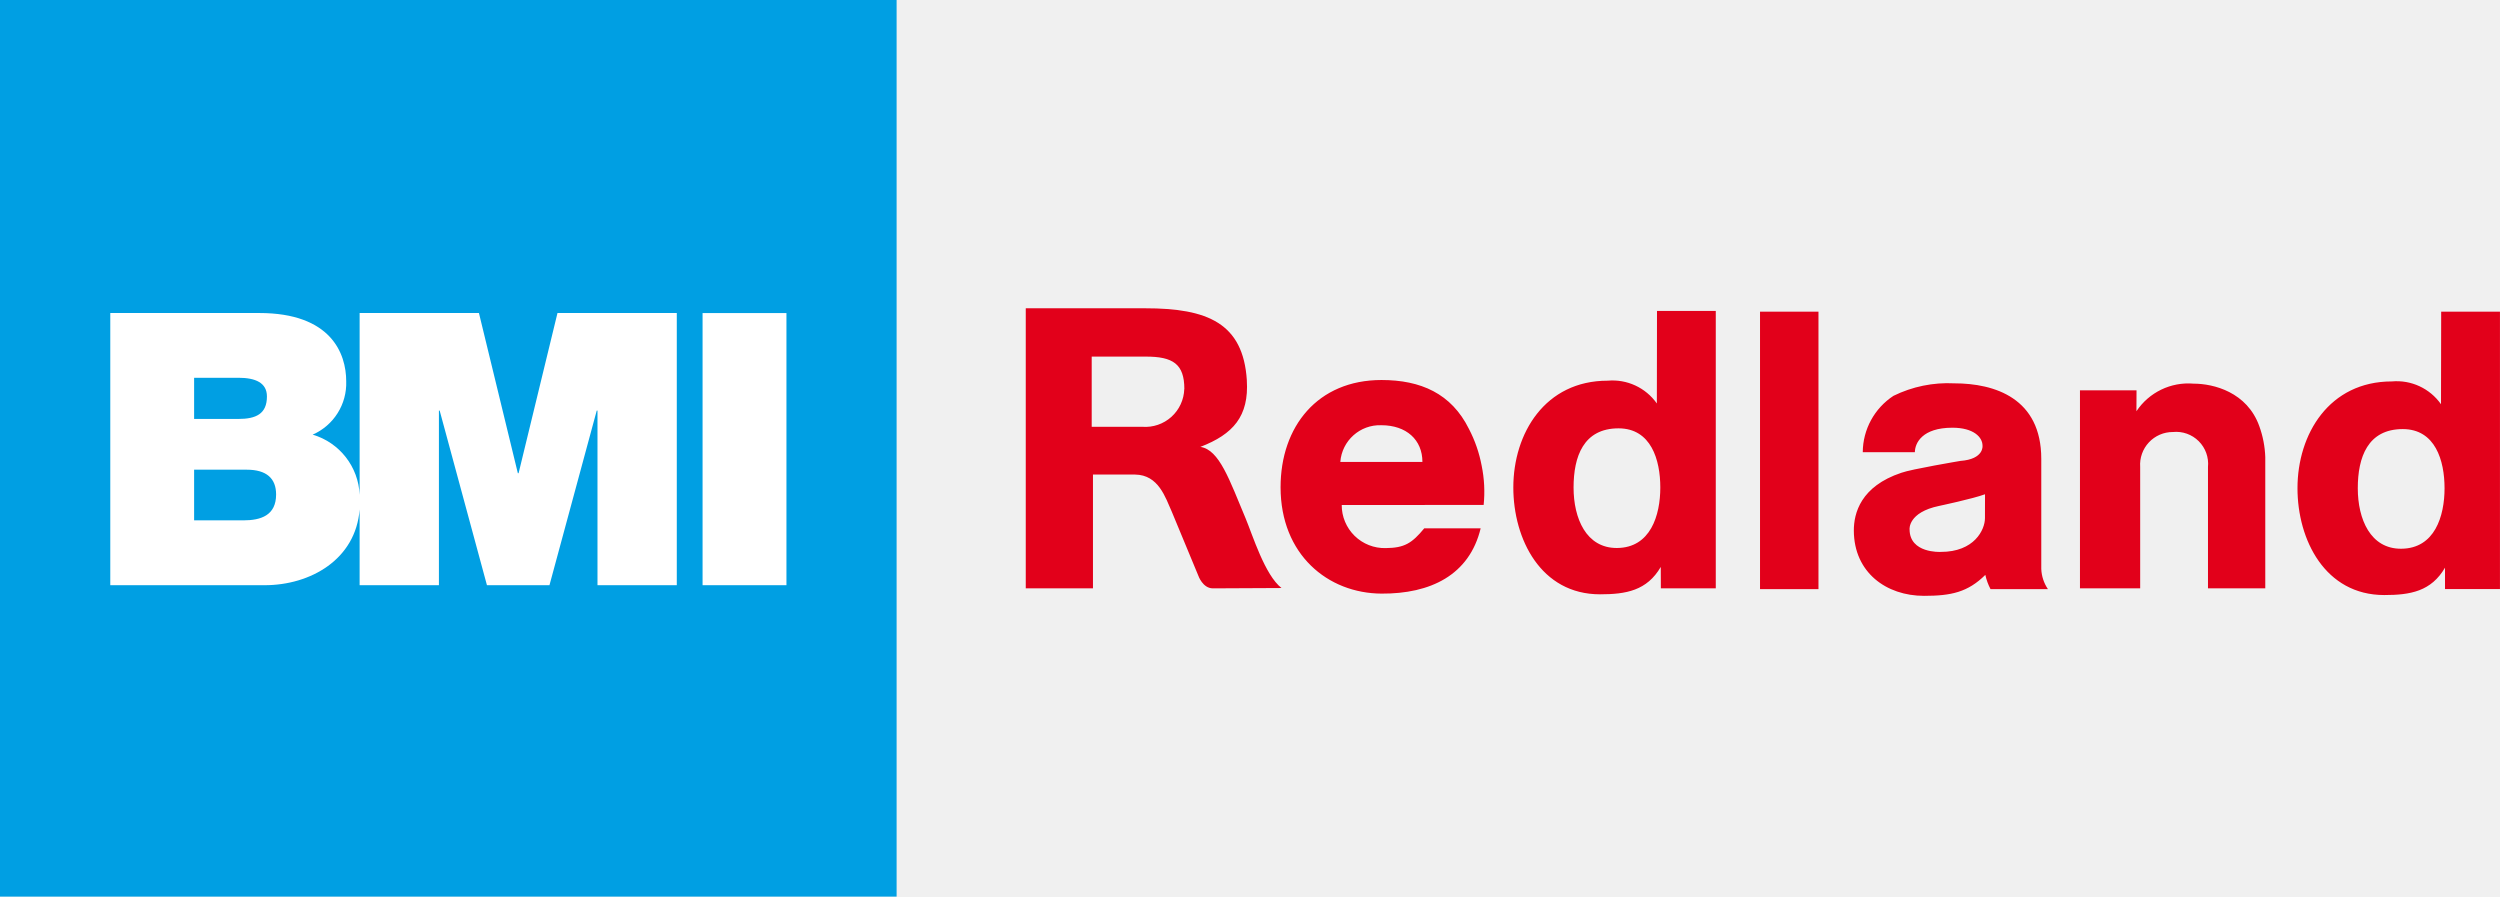
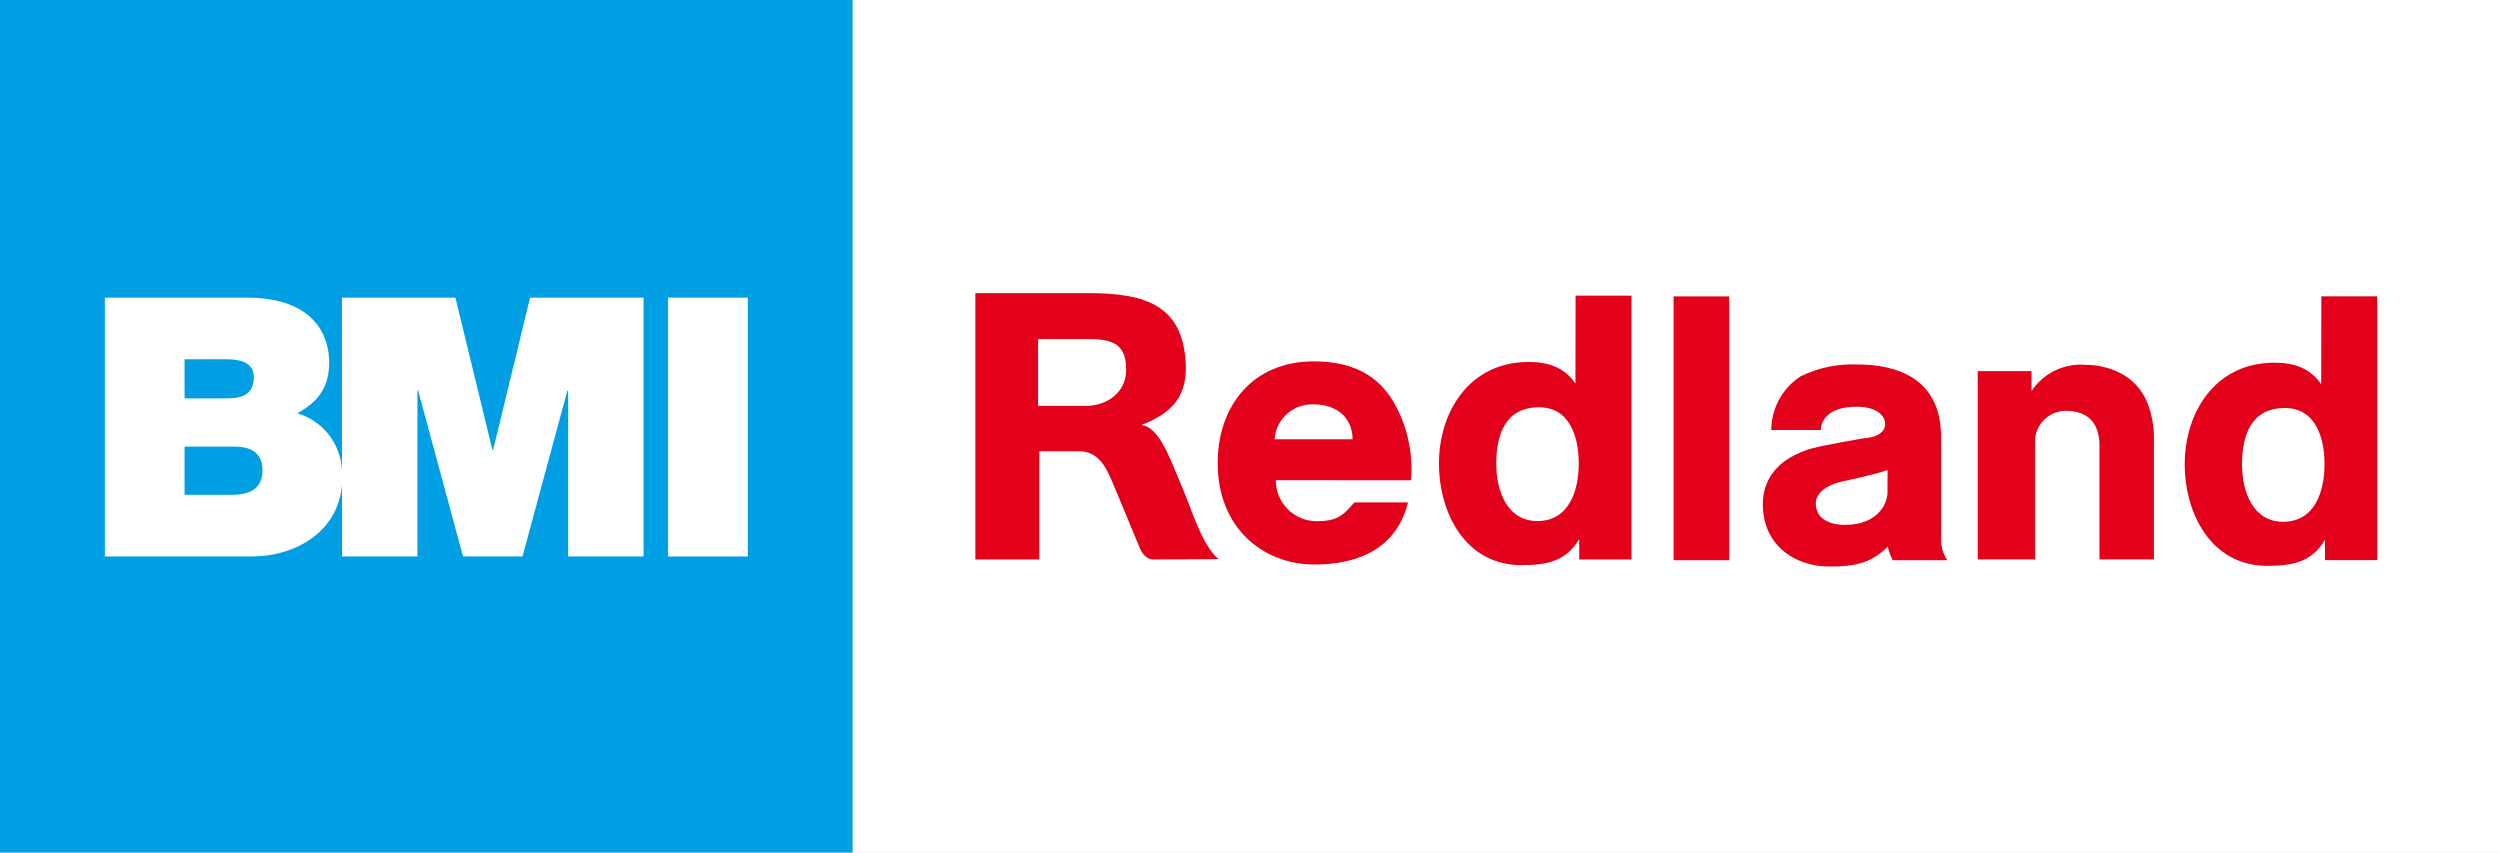
- <svg xmlns="http://www.w3.org/2000/svg" viewBox="0 0 250.946 90">
-   <defs>
-     <style>
-       .a{fill:#e2001a}.c{fill:#fff}
-     </style>
-   </defs>
-   <path class="a" d="M118.875 39.049a3.917 3.917 0 01-4.207 3.793h-5.085v-7.047h5.4c2.773-.008 3.9.752 3.9 3.254m6.273-.881c-.369-5.727-3.942-7.226-10.2-7.223h-11.992v28.114h6.746V47.636h4.227c2.357.027 3.043 2.295 3.687 3.731l2.664 6.422s.434 1.27 1.463 1.27l6.885-.034c-1.67-1.3-2.9-5.305-3.6-6.983-1.62-3.852-2.632-6.906-4.545-7.184 3.285-1.265 4.893-3.066 4.662-6.69M214.452 41.157v.122a6.258 6.258 0 015.733-2.769c2.013 0 5.377.848 6.6 4.268a10.135 10.135 0 01.6 3.1v13.181h-5.751V46.878a3.212 3.212 0 00-3.521-3.513 3.278 3.278 0 00-3.285 3.513v12.177h-6.045V39.18h5.678zM134.68 50.692a4.308 4.308 0 004.414 4.325c1.886-.018 2.632-.486 3.87-1.983h5.662c-1.134 4.7-5.051 6.582-9.956 6.552-5.379-.029-10.128-3.911-10.128-10.68 0-6.087 3.715-10.761 10.128-10.761 3.941 0 7.013 1.354 8.775 4.9a13.3 13.3 0 011.282 3.7 13.035 13.035 0 01.2 3.94zm8.1-4.325c0-2.216-1.608-3.684-4.128-3.684a3.986 3.986 0 00-4.113 3.684zM166.705 56.907c-1.386 2.377-3.478 2.749-6.1 2.749-5.924 0-8.7-5.524-8.7-10.723 0-5.441 3.183-10.721 9.471-10.721a5.446 5.446 0 014.936 2.288l.015-9.291h5.9v27.848h-5.513zm-4.4-1.9c3.378-.016 4.354-3.288 4.354-6.07s-.925-5.936-4.192-5.94c-3.525 0-4.515 2.838-4.515 5.94s1.268 6.082 4.352 6.07M176.668 31.287h5.867v27.851h-5.867zM245.426 56.981c-1.386 2.379-3.478 2.749-6.1 2.749-5.925 0-8.708-5.522-8.708-10.723 0-5.439 3.185-10.72 9.473-10.72a5.433 5.433 0 014.933 2.289l.018-9.293h5.9v27.849h-5.516zm-4.4-1.9c3.38-.016 4.354-3.285 4.354-6.07s-.926-5.935-4.191-5.94c-3.525 0-4.518 2.835-4.518 5.94s1.269 6.086 4.354 6.07M199.247 52.016c0 1.143-1.057 3.4-4.462 3.383 0 0-3.105.165-3.105-2.271 0 0-.17-1.692 2.965-2.345 0 0 3.369-.711 4.608-1.17zm.037 5.687a5.64 5.64 0 00.521 1.431h5.761a3.88 3.88 0 01-.666-2.033V46.057c0-6.084-4.671-7.578-8.739-7.578a12.4 12.4 0 00-6.095 1.252 6.808 6.808 0 00-3.085 5.663h5.23c.008-.923.735-2.457 3.763-2.461 2.138 0 3.028.953 3.028 1.8 0 0 .183 1.355-2.218 1.533 0 0-4.947.83-5.925 1.19-4.079 1.359-4.782 4.05-4.774 5.82.02 4.185 3.255 6.534 7.043 6.534 2.745 0 4.4-.37 6.152-2.1z" />
-   <path fill="#009fe3" d="M0 0h90v90H0z" />
-   <g>
-     <path class="c" d="M55.959 31.42l-3.903 16.077h-.076L48.075 31.42H36.099v18.252a6.583 6.583 0 00-4.715-6.044 5.629 5.629 0 003.368-5.358c0-2.794-1.53-6.85-8.724-6.85H11.07v27.322h15.493c4.609 0 9.144-2.59 9.535-7.6v7.6h7.96V41.217h.076l4.745 17.525h6.275l4.745-17.525h.076v17.525h7.96V31.42zm-36.474 6.5h4.439c1.722 0 2.87.5 2.87 1.876 0 1.76-1.11 2.257-2.87 2.257h-4.439zm4.937 14.31h-4.937v-5.083h5.285c1.989 0 2.945.88 2.945 2.486 0 2.105-1.53 2.6-3.29 2.6M70.523 31.422h8.419v27.32h-8.419z" />
+ <svg xmlns="http://www.w3.org/2000/svg" viewBox="0 0 293.229 100">
+   <rect id="bg_block" data-name="bg block" x="100" width="193.229" height="100" fill="#fff" />
+   <g id="Redland">
+     <g>
+       <path d="M132.083,43.388c0,2.74-2.366,4.223-4.675,4.214h-5.65v-7.83h6c3.081-.008,4.329.835,4.329,3.616m6.975-.979c-.41-6.364-4.38-8.029-11.33-8.026H114.4V65.621h7.5V52.929h4.7c2.618.029,3.381,2.55,4.1,4.146l2.96,7.135s.483,1.411,1.626,1.411l7.65-.038c-1.855-1.45-3.217-5.895-4-7.758-1.8-4.281-2.925-7.673-5.05-7.983,3.65-1.405,5.437-3.406,5.18-7.433" fill="#e2001a" />
+       <path d="M238.279,45.729v.136a6.953,6.953,0,0,1,6.371-3.076c2.237,0,5.974.942,7.328,4.742a11.276,11.276,0,0,1,.662,3.439V65.616h-6.39V52.086c-.047-2.416-1.325-3.888-3.913-3.9a3.642,3.642,0,0,0-3.658,3.626q-.001.137.009.274v13.53h-6.717V43.533h6.308Z" fill="#e2001a" />
+       <path d="M149.645,56.325a4.786,4.786,0,0,0,4.766,4.806h.138c2.1-.019,2.925-.54,4.3-2.2h6.291c-1.26,5.227-5.613,7.313-11.063,7.28-5.976-.032-11.253-4.346-11.253-11.867,0-6.763,4.128-11.957,11.253-11.957,4.379,0,7.793,1.506,9.75,5.45a14.74,14.74,0,0,1,1.424,4.116,14.455,14.455,0,0,1,.228,4.377Zm9-4.806c0-2.463-1.786-4.093-4.587-4.093a4.429,4.429,0,0,0-4.57,4.093Z" fill="#e2001a" />
+       <path d="M185.227,63.23c-1.54,2.641-3.865,3.055-6.777,3.055-6.582,0-9.671-6.139-9.671-11.915,0-6.045,3.537-11.913,10.523-11.913,2.329,0,4.229.664,5.484,2.542l.017-10.323h6.552V65.619H185.23Zm-4.89-2.115c3.753-.018,4.837-3.653,4.837-6.745s-1.028-6.595-4.657-6.6c-3.917-.005-5.017,3.153-5.017,6.6s1.408,6.758,4.835,6.745" fill="#e2001a" />
+     </g>
+     <rect x="196.297" y="34.764" width="6.519" height="30.945" fill="#e2001a" />
+     <path d="M272.7,63.311c-1.539,2.643-3.864,3.055-6.775,3.055-6.583,0-9.676-6.137-9.676-11.915,0-6.043,3.539-11.911,10.526-11.911,2.326,0,4.229.66,5.481,2.543l.02-10.326h6.553V65.7H272.7ZM267.81,61.2c3.756-.017,4.838-3.65,4.838-6.744s-1.029-6.594-4.657-6.6c-3.917,0-5.019,3.15-5.019,6.6s1.41,6.762,4.838,6.744" fill="#e2001a" />
+     <path d="M221.385,57.8c0,1.27-1.174,3.777-4.958,3.758,0,0-3.45.183-3.45-2.523,0,0-.189-1.879,3.295-2.605,0,0,3.743-.79,5.121-1.3Zm.041,6.319a6.249,6.249,0,0,0,.579,1.59h6.4a4.314,4.314,0,0,1-.74-2.259V51.174c0-6.761-5.189-8.42-9.71-8.42a13.775,13.775,0,0,0-6.772,1.391,7.563,7.563,0,0,0-3.428,6.292h5.811c.009-1.026.817-2.731,4.181-2.735,2.376,0,3.364,1.058,3.364,2,0,0,.2,1.505-2.464,1.7,0,0-5.5.922-6.583,1.323-4.532,1.509-5.314,4.5-5.3,6.466.023,4.65,3.617,7.26,7.826,7.26,3.05,0,4.886-.412,6.835-2.338Z" fill="#e2001a" />
+   </g>
+   <g id="BMI">
+     <rect width="100" height="100" fill="#009fe3" />
+     <g>
+       <path d="M62.176,34.911,57.84,52.77h-.084L53.417,34.911H40.11v20.28a7.315,7.315,0,0,0-5.239-6.716c2.255-1.235,3.742-2.891,3.742-5.953,0-3.1-1.7-7.611-9.693-7.611H12.3V65.27H29.515c5.121,0,10.16-2.878,10.6-8.443V65.27h8.844V45.8h.084L54.31,65.27h6.973L66.555,45.8h.085V65.27h8.844V34.911ZM21.65,42.139h4.933c1.913,0,3.188.554,3.188,2.084,0,1.956-1.233,2.507-3.188,2.507H21.65Zm5.485,15.9H21.65V52.386h5.867c2.211,0,3.272.978,3.272,2.763,0,2.339-1.7,2.891-3.655,2.891" fill="#fff" />
+       <rect x="78.358" y="34.914" width="9.354" height="30.356" fill="#fff" />
+     </g>
  </g>
</svg>
